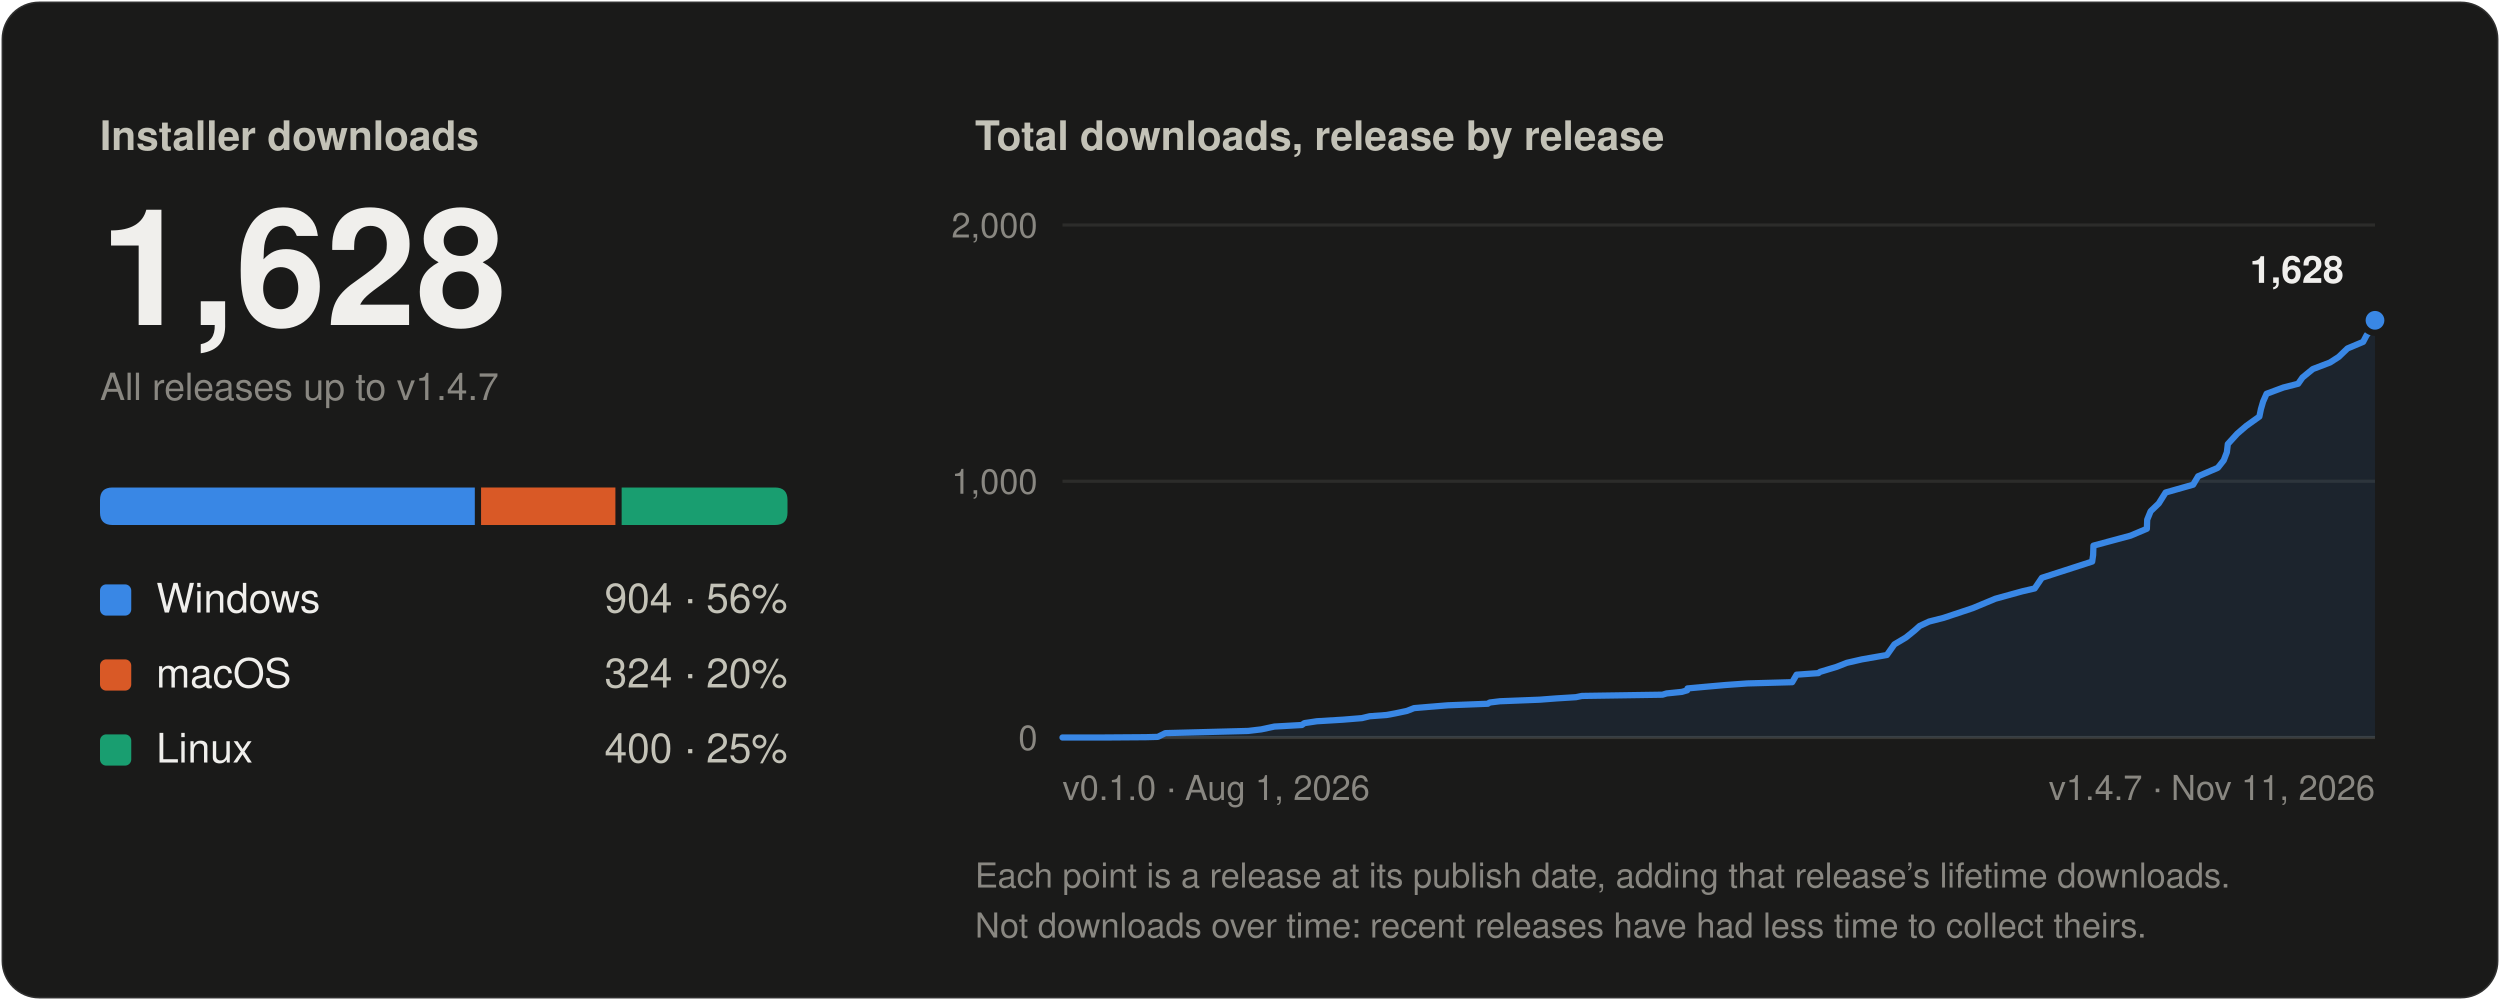
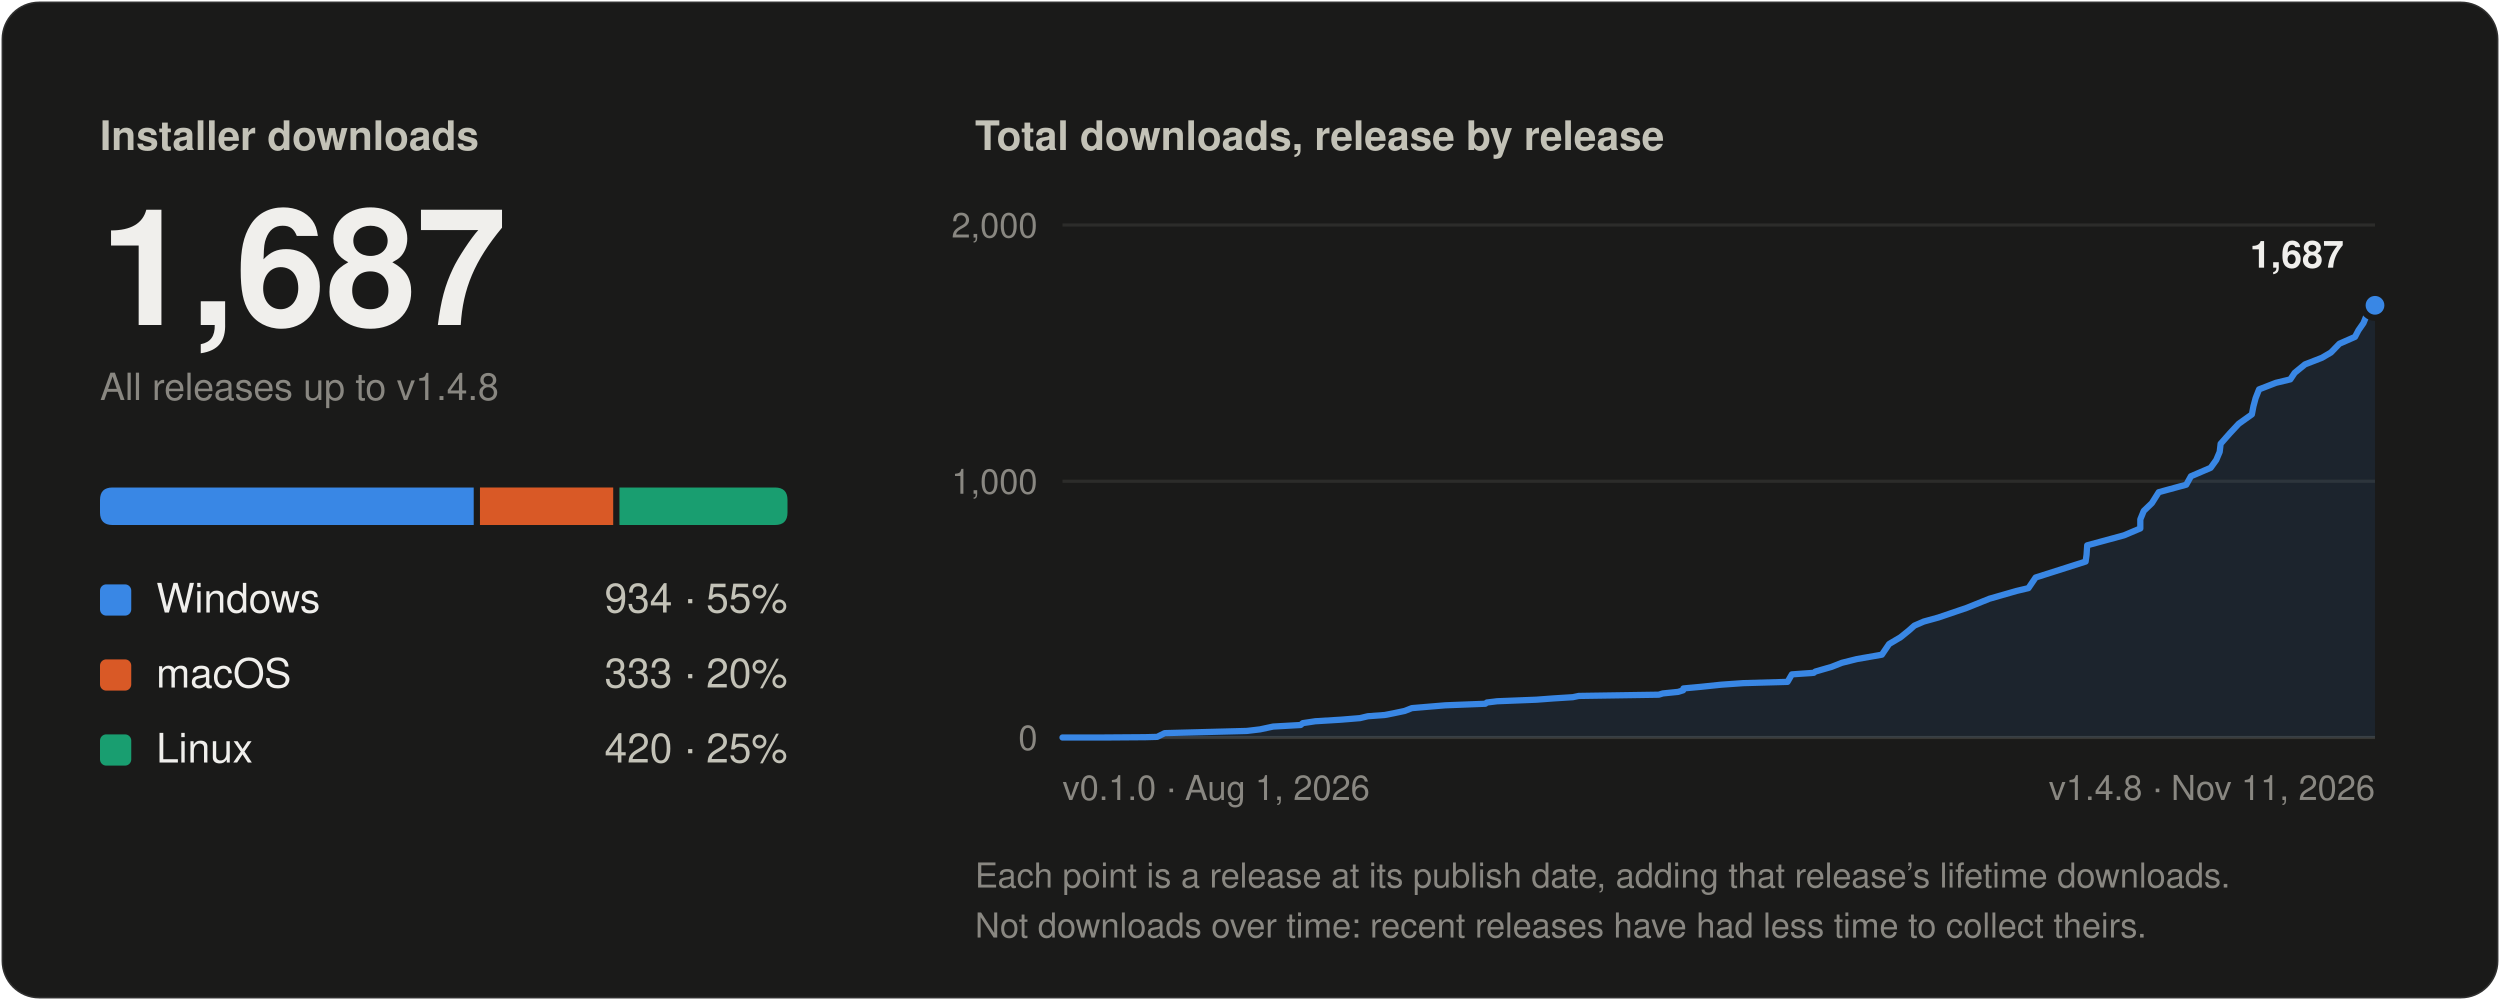
<svg xmlns="http://www.w3.org/2000/svg" width="800" height="320" viewBox="0 0 800 320" role="img" font-family="system-ui, -apple-system, &quot;Segoe UI&quot;, Helvetica, Arial, sans-serif">
  <rect x="0.5" y="0.5" width="799" height="319" rx="12" fill="#1a1a19" stroke="rgba(255,255,255,0.10)" />
  <text x="32" y="48" font-size="13" font-weight="600" fill="#c3c2b7" text-anchor="start">Installer downloads</text>
-   <text x="32" y="104" font-size="52" font-weight="700" fill="#f0efec" text-anchor="start">1,628</text>
-   <text x="32" y="128" font-size="12" font-weight="400" fill="#898781" text-anchor="start">All releases up to v1.4.7</text>
-   <path d="M36,156 H151.941 Q151.941,156 151.941,156 V168 Q151.941,168 151.941,168 H36 Q32,168 32,164 V160 Q32,156 36,156 Z" fill="#3987e5" />
-   <path d="M153.941,156 H196.929 Q196.929,156 196.929,156 V168 Q196.929,168 196.929,168 H153.941 Q153.941,168 153.941,168 V156 Q153.941,156 153.941,156 Z" fill="#d95926" />
-   <path d="M198.929,156 H248 Q252,156 252,160 V164 Q252,168 248,168 H198.929 Q198.929,168 198.929,168 V156 Q198.929,156 198.929,156 Z" fill="#199e70" />
+   <text x="32" y="104" font-size="52" font-weight="700" fill="#f0efec" text-anchor="start">1,687</text>
+   <text x="32" y="128" font-size="12" font-weight="400" fill="#898781" text-anchor="start">All releases up to v1.4.8</text>
+   <path d="M36,156 H151.587 Q151.587,156 151.587,156 V168 Q151.587,168 151.587,168 H36 Q32,168 32,164 V160 Q32,156 36,156 Z" fill="#3987e5" />
+   <path d="M153.587,156 H196.224 Q196.224,156 196.224,156 V168 Q196.224,168 196.224,168 H153.587 Q153.587,168 153.587,168 V156 Q153.587,156 153.587,156 Z" fill="#d95926" />
+   <path d="M198.224,156 H248 Q252,156 252,160 V164 Q252,168 248,168 H198.224 Q198.224,168 198.224,168 V156 Q198.224,156 198.224,156 Z" fill="#199e70" />
  <rect x="32" y="187" width="10" height="10" rx="2" fill="#3987e5" />
  <text x="50" y="196" font-size="13" font-weight="400" fill="#f0efec" text-anchor="start">Windows</text>
-   <text x="252" y="196" font-size="13" font-weight="400" fill="#c3c2b7" text-anchor="end">904 · 56%</text>
+   <text x="252" y="196" font-size="13" font-weight="400" fill="#c3c2b7" text-anchor="end">934 · 55%</text>
  <rect x="32" y="211" width="10" height="10" rx="2" fill="#d95926" />
  <text x="50" y="220" font-size="13" font-weight="400" fill="#f0efec" text-anchor="start">macOS</text>
-   <text x="252" y="220" font-size="13" font-weight="400" fill="#c3c2b7" text-anchor="end">324 · 20%</text>
+   <text x="252" y="220" font-size="13" font-weight="400" fill="#c3c2b7" text-anchor="end">333 · 20%</text>
  <rect x="32" y="235" width="10" height="10" rx="2" fill="#199e70" />
  <text x="50" y="244" font-size="13" font-weight="400" fill="#f0efec" text-anchor="start">Linux</text>
-   <text x="252" y="244" font-size="13" font-weight="400" fill="#c3c2b7" text-anchor="end">400 · 25%</text>
+   <text x="252" y="244" font-size="13" font-weight="400" fill="#c3c2b7" text-anchor="end">420 · 25%</text>
  <text x="312" y="48" font-size="13" font-weight="600" fill="#c3c2b7" text-anchor="start">Total downloads, release by release</text>
  <line x1="340" x2="760" y1="236" y2="236" stroke="#383835" stroke-width="1" />
  <text x="332" y="240" font-size="11" font-weight="400" fill="#898781" text-anchor="end">0</text>
  <line x1="340" x2="760" y1="154" y2="154" stroke="#2c2c2a" stroke-width="1" />
  <text x="332" y="158" font-size="11" font-weight="400" fill="#898781" text-anchor="end">1,000</text>
  <line x1="340" x2="760" y1="72" y2="72" stroke="#2c2c2a" stroke-width="1" />
  <text x="332" y="76" font-size="11" font-weight="400" fill="#898781" text-anchor="end">2,000</text>
-   <path d="M340.0,236.0 L340.0,236.0 L344.2,236.0 L352.7,236.0 L353.2,236.0 L366.7,235.9 L370.5,235.8 L372.9,234.6 L399.4,233.9 L403.6,233.4 L407.8,232.5 L416.6,232.0 L417.4,231.4 L421.4,230.8 L429.7,230.3 L435.8,229.8 L438.3,229.2 L443.7,228.8 L446.4,228.3 L450.2,227.5 L452.5,226.6 L457.2,226.2 L463.3,225.7 L476.1,225.2 L476.7,224.8 L480.0,224.4 L492.7,223.9 L497.9,223.5 L504.3,223.1 L506.2,222.7 L532.0,222.3 L533.3,221.9 L538.2,221.4 L539.9,220.9 L540.0,220.3 L545.4,219.8 L552.2,219.2 L559.2,218.7 L573.5,218.3 L574.9,215.9 L581.9,215.4 L582.4,215.0 L587.7,213.4 L591.0,212.1 L595.8,211.0 L603.8,209.6 L606.2,206.2 L609.9,204.0 L612.5,201.9 L614.3,200.3 L617.3,198.9 L622.0,197.7 L631.3,194.6 L638.5,191.6 L647.2,189.2 L651.1,188.3 L653.4,184.9 L669.5,179.7 L669.8,177.6 L669.9,174.6 L681.8,171.4 L687.0,169.2 L687.1,166.3 L688.2,163.6 L690.8,161.1 L693.0,157.6 L701.8,155.1 L703.4,152.4 L709.7,149.7 L711.6,147.3 L712.6,144.7 L712.9,142.1 L715.9,138.8 L718.8,136.3 L723.0,133.3 L723.5,130.9 L724.2,128.5 L725.3,126.0 L730.7,124.0 L735.4,122.8 L736.8,120.8 L740.1,118.1 L745.6,116.0 L748.4,114.2 L751.2,111.5 L756.2,109.4 L757.3,107.3 L759.0,105.0 L760.0,102.5 L760.0,236 L340.0,236 Z" fill="#3987e5" fill-opacity="0.1" />
-   <path d="M340.0,236.0 L340.0,236.0 L344.2,236.0 L352.7,236.0 L353.2,236.0 L366.7,235.9 L370.5,235.8 L372.9,234.6 L399.4,233.9 L403.6,233.4 L407.8,232.5 L416.6,232.0 L417.4,231.4 L421.4,230.8 L429.7,230.3 L435.8,229.8 L438.3,229.2 L443.7,228.8 L446.4,228.3 L450.2,227.5 L452.5,226.6 L457.2,226.2 L463.3,225.7 L476.1,225.2 L476.7,224.8 L480.0,224.4 L492.7,223.9 L497.9,223.5 L504.3,223.1 L506.2,222.7 L532.0,222.3 L533.3,221.9 L538.2,221.4 L539.9,220.9 L540.0,220.3 L545.4,219.8 L552.2,219.2 L559.2,218.7 L573.5,218.3 L574.9,215.9 L581.9,215.4 L582.4,215.0 L587.7,213.4 L591.0,212.1 L595.8,211.0 L603.8,209.6 L606.2,206.2 L609.9,204.0 L612.5,201.9 L614.3,200.3 L617.3,198.9 L622.0,197.7 L631.3,194.6 L638.5,191.6 L647.2,189.2 L651.1,188.3 L653.4,184.9 L669.5,179.7 L669.8,177.6 L669.9,174.6 L681.8,171.4 L687.0,169.2 L687.1,166.3 L688.2,163.6 L690.8,161.1 L693.0,157.6 L701.8,155.1 L703.4,152.4 L709.7,149.7 L711.6,147.3 L712.6,144.7 L712.9,142.1 L715.9,138.8 L718.8,136.3 L723.0,133.3 L723.5,130.9 L724.2,128.5 L725.3,126.0 L730.7,124.0 L735.4,122.8 L736.8,120.8 L740.1,118.1 L745.6,116.0 L748.4,114.2 L751.2,111.5 L756.2,109.4 L757.3,107.3 L759.0,105.0 L760.0,102.5" fill="none" stroke="#3987e5" stroke-width="2" stroke-linejoin="round" stroke-linecap="round" />
-   <circle cx="760.0" cy="102.5" r="4" fill="#3987e5" stroke="#1a1a19" stroke-width="2" />
-   <text x="750" y="90.504" font-size="12" font-weight="600" fill="#f0efec" text-anchor="end">1,628</text>
+   <path d="M340.0,236.0 L340.0,236.0 L344.2,236.0 L352.6,236.0 L353.1,236.0 L366.5,235.9 L370.3,235.8 L372.7,234.6 L399.0,233.9 L403.2,233.4 L407.4,232.5 L416.2,232.0 L416.9,231.4 L420.9,230.8 L429.1,230.3 L435.2,229.8 L437.7,229.2 L443.1,228.8 L445.7,228.3 L449.5,227.5 L451.8,226.6 L456.5,226.2 L462.5,225.7 L475.3,225.2 L475.8,224.8 L479.1,224.4 L491.7,223.9 L497.0,223.5 L503.3,223.1 L505.2,222.7 L530.8,222.3 L532.1,221.9 L537.0,221.4 L538.6,220.9 L538.7,220.3 L544.1,219.8 L550.8,219.1 L557.9,218.6 L572.0,218.2 L573.4,215.8 L580.4,215.3 L580.9,214.9 L586.1,213.4 L589.4,212.1 L594.2,210.9 L602.2,209.5 L604.5,206.1 L608.2,203.9 L610.8,201.8 L612.6,200.2 L615.6,198.9 L620.3,197.6 L629.4,194.5 L636.6,191.6 L645.3,189.1 L649.1,188.2 L651.4,184.8 L667.4,179.7 L667.7,177.5 L667.9,174.5 L679.7,171.3 L684.9,169.1 L684.9,166.2 L686.0,163.5 L688.6,161.0 L690.8,157.5 L699.6,155.1 L701.1,152.4 L707.4,149.7 L709.2,147.2 L710.3,144.6 L710.6,142.0 L713.6,138.6 L716.4,135.6 L720.6,132.6 L721.1,130.0 L721.8,127.4 L722.9,124.6 L728.3,122.5 L732.9,121.4 L734.3,119.3 L737.6,116.6 L743.0,114.5 L745.9,112.8 L748.6,110.0 L753.6,107.8 L754.7,105.7 L756.3,103.4 L757.4,100.7 L760.0,97.7 L760.0,236 L340.0,236 Z" fill="#3987e5" fill-opacity="0.1" />
+   <path d="M340.0,236.0 L340.0,236.0 L344.2,236.0 L352.6,236.0 L353.1,236.0 L366.5,235.9 L370.3,235.8 L372.7,234.6 L399.0,233.9 L403.2,233.4 L407.4,232.5 L416.2,232.0 L416.9,231.4 L420.9,230.8 L429.1,230.3 L435.2,229.8 L437.7,229.2 L443.1,228.8 L445.7,228.3 L449.5,227.5 L451.8,226.6 L456.5,226.2 L462.5,225.7 L475.3,225.2 L475.8,224.8 L479.1,224.4 L491.7,223.9 L497.0,223.5 L503.3,223.1 L505.2,222.7 L530.8,222.3 L532.1,221.9 L537.0,221.4 L538.6,220.9 L538.7,220.3 L544.1,219.8 L550.8,219.1 L557.9,218.6 L572.0,218.2 L573.4,215.8 L580.4,215.3 L580.9,214.9 L586.1,213.4 L589.4,212.1 L594.2,210.9 L602.2,209.5 L604.5,206.1 L608.2,203.9 L610.8,201.8 L612.6,200.2 L615.6,198.9 L620.3,197.6 L629.4,194.5 L636.6,191.6 L645.3,189.1 L649.1,188.2 L651.4,184.8 L667.4,179.7 L667.7,177.5 L667.9,174.5 L679.7,171.3 L684.9,169.1 L684.9,166.2 L686.0,163.5 L688.6,161.0 L690.8,157.5 L699.6,155.1 L701.1,152.4 L707.4,149.7 L709.2,147.2 L710.3,144.6 L710.6,142.0 L713.6,138.6 L716.4,135.6 L720.6,132.6 L721.1,130.0 L721.8,127.4 L722.9,124.6 L728.3,122.5 L732.9,121.4 L734.3,119.3 L737.6,116.6 L743.0,114.5 L745.9,112.8 L748.6,110.0 L753.6,107.8 L754.7,105.7 L756.3,103.4 L757.4,100.7 L760.0,97.7" fill="none" stroke="#3987e5" stroke-width="2" stroke-linejoin="round" stroke-linecap="round" />
+   <circle cx="760.0" cy="97.7" r="4" fill="#3987e5" stroke="#1a1a19" stroke-width="2" />
+   <text x="750" y="85.666" font-size="12" font-weight="600" fill="#f0efec" text-anchor="end">1,687</text>
  <text x="340" y="256" font-size="11" font-weight="400" fill="#898781" text-anchor="start">v0.1.0 · Aug 1, 2026</text>
-   <text x="760" y="256" font-size="11" font-weight="400" fill="#898781" text-anchor="end">v1.4.7 · Nov 11, 2026</text>
+   <text x="760" y="256" font-size="11" font-weight="400" fill="#898781" text-anchor="end">v1.4.8 · Nov 11, 2026</text>
  <text x="312" y="284" font-size="11" font-weight="400" fill="#898781" text-anchor="start">Each point is a release at its publish date, adding that release’s lifetime downloads.</text>
  <text x="312" y="300" font-size="11" font-weight="400" fill="#898781" text-anchor="start">Not downloads over time: recent releases have had less time to collect theirs.</text>
</svg>
